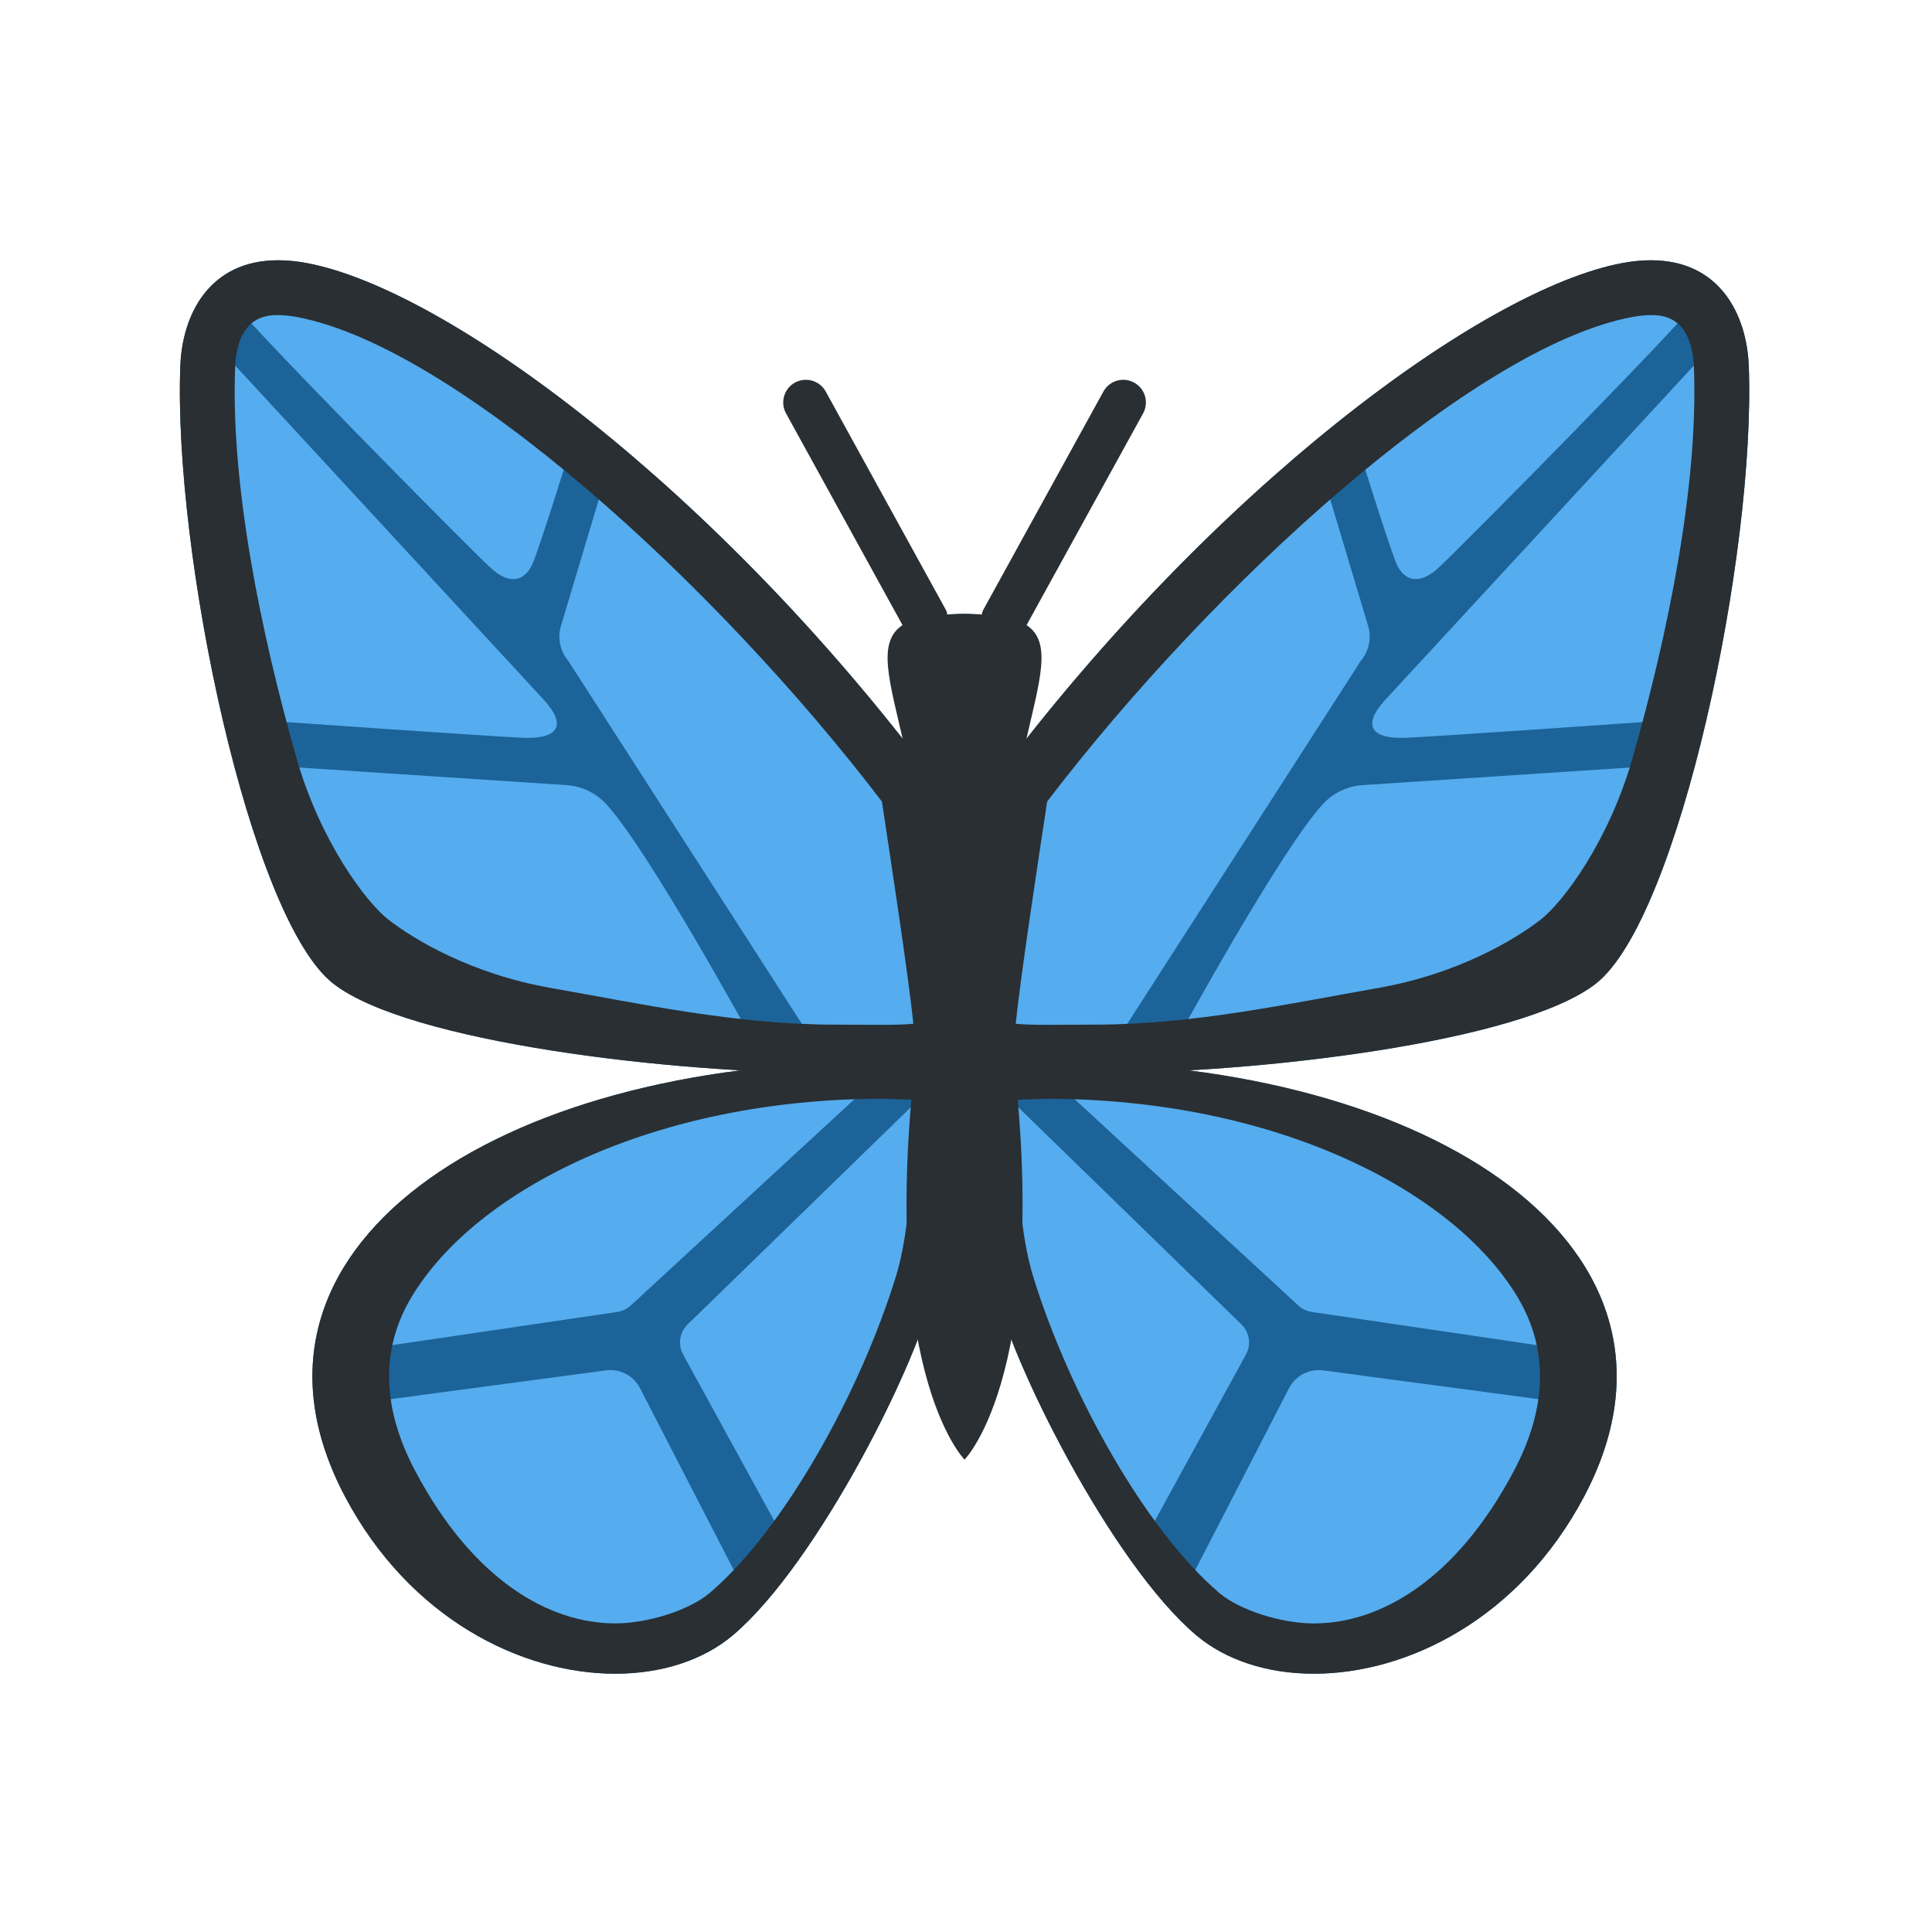
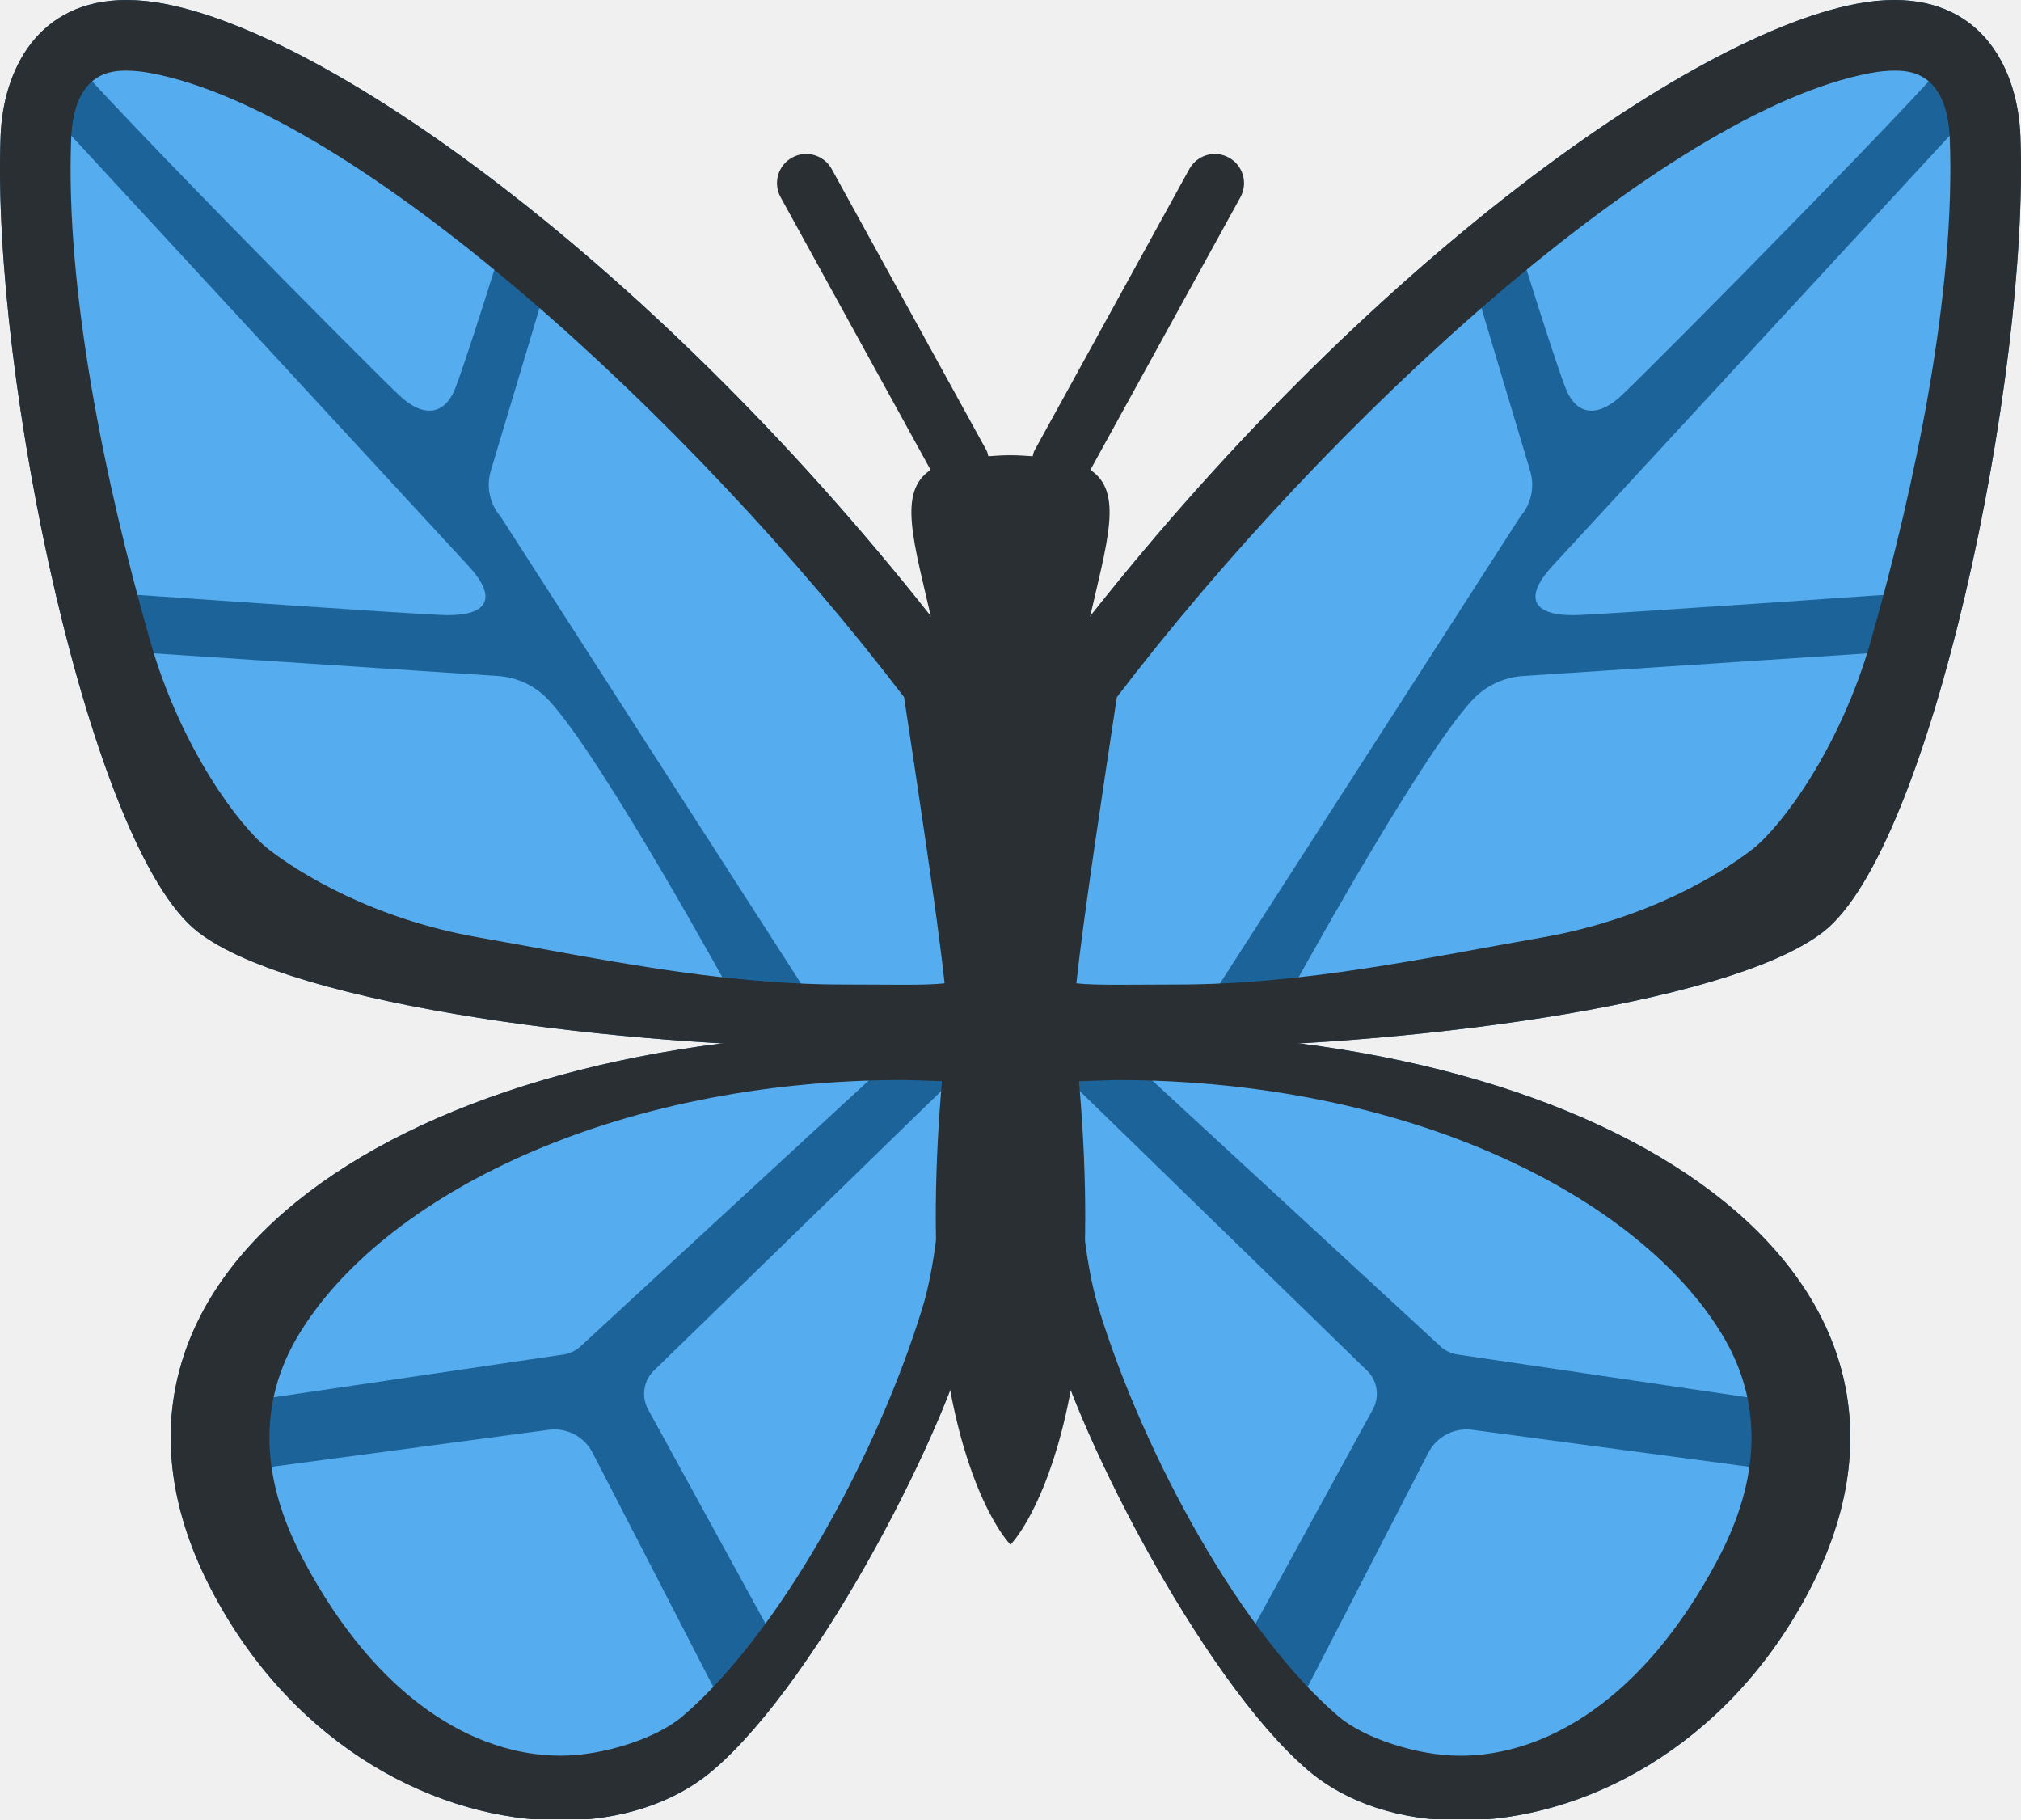
- <svg xmlns="http://www.w3.org/2000/svg" width="400" height="400" viewBox="0 0 400 400" fill="none">
-   <rect width="400" height="400" fill="white" />
-   <path d="M217.707 219.858C213.838 219.858 209.914 219.949 205.953 220.139C201.993 231.657 201.702 245.091 205.953 266.437C208.933 281.388 230.106 323.653 247.591 338.495C253.795 343.763 262.47 346.525 272.025 346.525C291.5 346.525 314.635 335.034 327.951 309.883C355.211 258.371 296.396 219.858 217.707 219.858V219.858Z" fill="#1C6399" />
-   <path d="M341.804 53.883C339.951 53.883 337.944 54.074 335.782 54.482C306.879 59.941 251.289 101.043 206.008 161.402C206.008 161.402 198.841 208.272 198.841 217.664C198.841 220.716 210.323 222.206 226.618 222.206C260.381 222.206 314.808 215.802 330.386 203.667C347.626 190.233 363.54 114.614 362.069 75.783C361.651 65.11 356.056 53.883 341.804 53.883V53.883Z" fill="#1C6399" />
-   <path d="M282.147 162.546L342.36 158.586C342.36 158.586 332.777 191.458 314.184 200.878C295.59 210.297 244.07 214.503 244.07 214.503C244.07 214.503 265.234 175.799 273.917 166.452C276.07 164.127 278.995 162.746 282.147 162.546V162.546ZM286.87 144.816L355.231 70.777C355.231 70.777 355.25 119.509 344.277 149.212C344.277 149.212 295.381 152.654 290.558 152.763C284.173 152.909 281.756 150.356 286.87 144.816V144.816ZM231.753 214.503L281.711 136.868C282.553 135.884 283.136 134.706 283.407 133.44C283.678 132.175 283.629 130.861 283.264 129.619L274.472 100.253L213.413 160.284L205.747 215.066L231.753 214.503V214.503ZM289.087 116.621C290.649 120.309 293.774 121.163 297.607 117.756C301.44 114.35 352.779 62.403 352.107 61.276C352.107 61.276 326.383 50.431 281.257 92.732C281.257 92.732 287.524 112.933 289.087 116.621V116.621ZM208.018 226.52L256.823 274.008C257.717 274.792 258.316 275.857 258.523 277.028C258.729 278.199 258.53 279.406 257.958 280.448L236.385 319.815C236.385 319.815 198.353 270.047 208.018 226.52ZM274.163 283.754L324.566 290.485C324.566 290.485 314.956 325.41 293.737 334.575C258.258 349.908 245.487 328.898 245.487 328.898L266.851 287.46C267.516 286.144 268.584 285.075 269.899 284.408C271.214 283.742 272.708 283.513 274.163 283.754V283.754ZM220.117 225.385L268.94 270.42C269.639 271.019 270.475 271.419 271.383 271.592L326.964 279.794C326.964 279.794 315.892 252.262 286.734 238.637C253.035 222.896 220.117 225.385 220.117 225.385V225.385Z" fill="#55ACEE" />
-   <path d="M217.707 219.858C213.838 219.858 209.914 219.949 205.953 220.139C201.993 231.657 201.702 245.091 205.953 266.437C208.933 281.388 230.106 323.653 247.591 338.495C253.795 343.763 262.47 346.525 272.025 346.525C291.5 346.525 314.635 335.034 327.951 309.883C355.211 258.371 296.396 219.858 217.707 219.858V219.858ZM313.418 304.569C301.464 327.15 285.714 336.115 272.016 336.115C265.049 336.115 256.538 333.272 252.487 329.839C237.091 316.768 221.268 288.237 213.883 264.221C209.659 250.478 210.667 227.687 210.667 227.687L216.726 227.497C263.669 227.497 300.738 246.19 314.154 268.481C320.639 279.254 320.394 291.398 313.418 304.569V304.569Z" fill="#292F33" />
-   <path d="M341.804 65.237C343.902 65.237 350.297 65.237 350.715 76.21C351.641 100.562 345.319 131.264 338.025 156.888C333.111 174.155 323.619 186.79 319.005 190.378C313.918 194.338 302.083 201.623 285.224 204.575C266.785 207.8 247.01 212.142 226.582 212.142C219.07 212.142 213.565 212.314 210.286 211.951C211.476 200.887 214.728 179.696 216.799 165.953C251.025 121.081 305.007 71.841 337.889 65.637C339.297 65.373 340.614 65.237 341.804 65.237V65.237ZM341.804 53.883C339.951 53.883 337.944 54.074 335.782 54.482C306.879 59.941 251.289 101.043 206.008 161.402C206.008 161.402 198.841 208.272 198.841 217.664C198.841 220.716 210.323 222.206 226.618 222.206C260.381 222.206 314.808 215.802 330.386 203.667C347.626 190.233 363.54 114.614 362.069 75.783C361.651 65.11 356.056 53.883 341.804 53.883V53.883Z" fill="#292F33" />
-   <path d="M71.45 309.883C84.766 335.034 107.892 346.525 127.376 346.525C136.931 346.525 145.606 343.763 151.81 338.495C169.295 323.662 190.469 281.397 193.448 266.437C197.699 245.091 197.408 231.666 193.448 220.139C189.533 219.951 185.614 219.857 181.694 219.858C102.987 219.858 44.181 258.371 71.45 309.883V309.883Z" fill="#1C6399" />
-   <path d="M57.588 53.883C43.336 53.883 37.732 65.11 37.332 75.774C35.861 114.605 51.775 190.233 69.015 203.658C84.593 215.793 139.011 222.197 172.783 222.197C189.078 222.197 200.56 220.707 200.56 217.655C200.56 208.272 193.393 161.393 193.393 161.393C148.103 101.043 92.504 59.941 63.61 54.482C61.626 54.095 59.61 53.895 57.588 53.883V53.883Z" fill="#1C6399" />
-   <path d="M117.238 162.546L57.034 158.586C57.034 158.586 66.617 191.458 85.211 200.878C103.804 210.297 155.325 214.503 155.325 214.503C155.325 214.503 134.161 175.799 125.477 166.452C123.338 164.136 120.386 162.736 117.238 162.546V162.546ZM112.524 144.816L44.163 70.777C44.163 70.777 44.145 119.509 55.117 149.212C55.117 149.212 104.013 152.654 108.836 152.763C115.222 152.909 117.638 150.356 112.524 144.816V144.816ZM167.642 214.503L117.684 136.868C116.842 135.884 116.259 134.706 115.987 133.44C115.716 132.175 115.765 130.861 116.13 129.619L124.923 100.253L185.981 160.284L193.647 215.066L167.642 214.503V214.503ZM110.299 116.621C108.736 120.309 105.612 121.163 101.779 117.756C97.945 114.35 46.606 62.403 47.279 61.276C47.279 61.276 73.003 50.431 118.129 92.732C118.138 92.732 111.861 112.933 110.299 116.621ZM191.377 226.52L142.572 274.008C141.678 274.792 141.078 275.857 140.872 277.028C140.665 278.199 140.864 279.406 141.436 280.448L163.009 319.806C163 319.815 201.041 270.047 191.377 226.52V226.52ZM125.223 283.754L74.819 290.485C74.819 290.485 84.429 325.41 105.648 334.575C141.128 349.908 153.899 328.898 153.899 328.898L132.535 287.46C131.872 286.142 130.804 285.071 129.488 284.404C128.172 283.737 126.678 283.51 125.223 283.754V283.754ZM179.278 225.385L130.455 270.42C129.757 271.018 128.914 271.422 128.011 271.592L72.43 279.794C72.43 279.794 83.503 252.262 112.66 238.637C146.351 222.896 179.278 225.385 179.278 225.385Z" fill="#55ACEE" />
-   <path d="M71.45 309.883C84.766 335.034 107.892 346.525 127.376 346.525C136.931 346.525 145.606 343.763 151.81 338.495C169.295 323.662 190.469 281.397 193.448 266.437C197.699 245.091 197.408 231.666 193.448 220.139C189.533 219.951 185.614 219.857 181.694 219.858C102.987 219.858 44.181 258.371 71.45 309.883V309.883ZM85.238 268.472C98.654 246.181 135.723 227.488 182.666 227.488L188.725 227.678C188.725 227.678 189.733 250.478 185.509 264.212C178.124 288.228 162.301 316.759 146.905 329.83C142.854 333.272 134.343 336.106 127.376 336.106C113.678 336.106 97.928 327.15 85.974 304.56C78.998 291.398 78.753 279.254 85.238 268.472V268.472Z" fill="#292F33" />
-   <path d="M57.588 65.237C58.778 65.237 60.095 65.373 61.503 65.637C94.375 71.841 148.367 121.081 182.593 165.953C184.664 179.696 187.916 200.887 189.106 211.951C185.826 212.314 180.322 212.142 172.81 212.142C152.382 212.142 132.607 207.8 114.168 204.575C97.309 201.623 85.474 194.338 80.387 190.378C75.773 186.781 66.281 174.155 61.367 156.888C54.073 131.264 47.751 100.562 48.677 76.21C49.095 65.237 55.481 65.237 57.588 65.237V65.237ZM57.588 53.883C43.336 53.883 37.732 65.11 37.332 75.774C35.861 114.605 51.775 190.233 69.015 203.658C84.593 215.793 139.011 222.197 172.783 222.197C189.078 222.197 200.56 220.707 200.56 217.655C200.56 208.272 193.393 161.393 193.393 161.393C148.103 101.043 92.504 59.941 63.61 54.482C61.626 54.095 59.61 53.895 57.588 53.883V53.883Z" fill="#292F33" />
-   <path d="M234.815 79.217C234.276 78.919 233.684 78.73 233.072 78.661C232.46 78.592 231.84 78.645 231.248 78.817C230.657 78.988 230.105 79.274 229.624 79.659C229.144 80.045 228.744 80.521 228.448 81.061L203.559 126.296C203.396 126.596 203.36 126.914 203.269 127.223C202.115 127.159 201.052 127.059 199.699 127.059C198.355 127.059 197.283 127.15 196.138 127.223C196.047 126.914 196.011 126.596 195.848 126.296L170.959 81.061C170.359 79.971 169.351 79.164 168.156 78.817C166.961 78.471 165.677 78.613 164.587 79.213C163.497 79.812 162.69 80.821 162.343 82.016C161.997 83.211 162.139 84.494 162.739 85.585L186.855 129.421C176.146 136.542 197.301 160.649 190.316 213.024C180.933 283.42 199.699 302.195 199.699 302.195C199.699 302.195 218.474 283.42 209.082 213.024C202.097 160.649 223.252 136.542 212.543 129.421L236.668 85.585C236.965 85.045 237.152 84.452 237.22 83.84C237.287 83.228 237.233 82.608 237.061 82.017C236.889 81.425 236.602 80.874 236.217 80.393C235.831 79.913 235.355 79.513 234.815 79.217V79.217Z" fill="#292F33" />
+ <svg xmlns="http://www.w3.org/2000/svg" width="512" height="461" viewBox="0 0 512 461" fill="none">
+   <g clip-path="url(#clip0_101_57)">
+     <path d="M284.373 261.534C278.277 261.534 272.094 261.678 265.852 261.977C259.612 280.126 259.154 301.295 265.852 334.931C270.548 358.49 303.911 425.088 331.463 448.475C341.239 456.776 354.908 461.129 369.965 461.129C400.652 461.129 437.107 443.022 458.09 403.39C501.044 322.221 408.367 261.534 284.373 261.534Z" fill="#1C6399" />
+     <path d="M479.918 0C476.999 0 473.836 0.301 470.429 0.945C424.886 9.547 337.29 74.312 265.939 169.423C265.939 169.423 254.646 243.278 254.646 258.077C254.646 262.886 272.738 265.234 298.415 265.234C351.617 265.234 437.38 255.143 461.927 236.021C489.092 214.853 514.169 95.697 511.851 34.509C511.192 17.691 502.376 0 479.918 0Z" fill="#1C6399" />
+     <path d="M385.914 171.225L480.794 164.985C480.794 164.985 465.694 216.783 436.396 231.627C407.097 246.468 325.915 253.096 325.915 253.096C325.915 253.096 359.264 192.108 372.946 177.38C376.338 173.716 380.947 171.54 385.914 171.225ZM393.356 143.287L501.076 26.621C501.076 26.621 501.106 103.41 483.815 150.214C483.815 150.214 406.768 155.638 399.168 155.81C389.107 156.04 385.298 152.017 393.356 143.287ZM306.506 253.096L385.227 130.763C386.554 129.213 387.473 127.357 387.9 125.362C388.327 123.368 388.249 121.298 387.674 119.341L373.82 73.067L277.607 167.661L265.527 253.983L306.506 253.096ZM396.85 98.859C399.311 104.671 404.235 106.016 410.275 100.648C416.315 95.281 497.212 13.425 496.153 11.65C496.153 11.65 455.619 -5.44 384.512 61.216C384.512 61.216 394.387 93.048 396.85 98.859ZM269.106 272.032L346.01 346.86C347.419 348.096 348.363 349.774 348.689 351.619C349.013 353.464 348.7 355.366 347.799 357.008L313.805 419.04C313.805 419.04 253.876 340.619 269.106 272.032ZM373.333 362.218L452.756 372.824C452.756 372.824 437.613 427.857 404.177 442.298C348.271 466.459 328.147 433.353 328.147 433.353L361.812 368.057C362.859 365.984 364.542 364.299 366.614 363.248C368.687 362.199 371.041 361.838 373.333 362.218ZM288.171 270.243L365.103 341.207C366.205 342.151 367.522 342.781 368.953 343.054L456.534 355.978C456.534 355.978 439.088 312.594 393.142 291.125C340.041 266.321 288.171 270.243 288.171 270.243Z" fill="#55ACEE" />
+     <path d="M284.373 261.534C278.277 261.534 272.094 261.678 265.852 261.977C259.612 280.126 259.154 301.295 265.852 334.931C270.548 358.49 303.911 425.088 331.463 448.475C341.239 456.776 354.908 461.129 369.965 461.129C400.652 461.129 437.107 443.022 458.09 403.39C501.044 322.221 408.367 261.534 284.373 261.534ZM435.189 395.017C416.353 430.599 391.535 444.725 369.95 444.725C358.972 444.725 345.561 440.245 339.178 434.836C314.918 414.239 289.985 369.282 278.348 331.439C271.692 309.783 273.28 273.871 273.28 273.871L282.828 273.571C356.798 273.571 415.209 303.027 436.349 338.151C446.568 355.127 446.182 374.263 435.189 395.017Z" fill="#292F33" />
+     <path d="M479.918 17.891C483.224 17.891 493.301 17.891 493.96 35.181C495.419 73.554 485.457 121.933 473.964 162.31C466.22 189.518 451.264 209.427 443.993 215.081C435.977 221.321 417.328 232.8 390.763 237.452C361.708 242.534 330.548 249.376 298.358 249.376C286.521 249.376 277.847 249.647 272.68 249.075C274.555 231.641 279.679 198.249 282.943 176.594C336.874 105.887 421.936 28.297 473.749 18.521C475.968 18.106 478.043 17.891 479.918 17.891ZM479.918 0C476.999 0 473.836 0.301 470.429 0.945C424.886 9.547 337.29 74.312 265.939 169.423C265.939 169.423 254.646 243.278 254.646 258.077C254.646 262.886 272.738 265.234 298.415 265.234C351.617 265.234 437.38 255.143 461.927 236.021C489.092 214.853 514.169 95.697 511.851 34.509C511.192 17.691 502.376 0 479.918 0Z" fill="#292F33" />
+     <path d="M53.91 403.39C74.893 443.022 111.334 461.129 142.035 461.129C157.092 461.129 170.761 456.776 180.537 448.475C208.089 425.103 241.454 358.504 246.148 334.931C252.846 301.295 252.388 280.141 246.148 261.977C239.979 261.681 233.803 261.533 227.627 261.534C103.605 261.534 10.942 322.221 53.91 403.39Z" fill="#1C6399" />
+     <path d="M32.067 0C9.61 0 0.779 17.691 0.149 34.494C-2.17 95.683 22.907 214.853 50.073 236.007C74.62 255.129 160.369 265.22 213.585 265.22C239.262 265.22 257.354 262.872 257.354 258.063C257.354 243.278 246.061 169.408 246.061 169.408C174.696 74.312 87.086 9.547 41.557 0.945C38.43 0.335 35.253 0.019 32.067 0Z" fill="#1C6399" />
+     <path d="M126.06 171.225L31.194 164.985C31.194 164.985 46.295 216.783 75.593 231.627C104.892 246.468 186.075 253.096 186.075 253.096C186.075 253.096 152.726 192.108 139.043 177.38C135.672 173.731 131.021 171.525 126.06 171.225ZM118.632 143.287L10.913 26.621C10.913 26.621 10.884 103.41 28.174 150.214C28.174 150.214 105.221 155.638 112.821 155.81C122.883 156.04 126.69 152.017 118.632 143.287ZM205.484 253.096L126.763 130.763C125.436 129.213 124.518 127.357 124.089 125.362C123.662 123.368 123.739 121.298 124.314 119.341L138.17 73.067L234.381 167.661L246.461 253.983L205.484 253.096ZM115.126 98.859C112.663 104.671 107.741 106.016 101.701 100.648C95.66 95.281 14.763 13.425 15.822 11.65C15.822 11.65 56.357 -5.44 127.464 61.216C127.478 61.216 117.587 93.048 115.126 98.859ZM242.884 272.032L165.98 346.86C164.571 348.096 163.626 349.774 163.301 351.619C162.975 353.464 163.289 355.366 164.19 357.008L198.183 419.026C198.169 419.04 258.112 340.619 242.884 272.032ZM138.642 362.218L59.219 372.824C59.219 372.824 74.362 427.857 107.797 442.298C163.705 466.459 183.828 433.353 183.828 433.353L150.164 368.057C149.12 365.981 147.437 364.293 145.363 363.242C143.289 362.191 140.935 361.833 138.642 362.218ZM223.819 270.243L146.887 341.207C145.787 342.149 144.459 342.786 143.036 343.054L55.455 355.978C55.455 355.978 72.902 312.594 118.846 291.125C171.935 266.321 223.819 270.243 223.819 270.243Z" fill="#55ACEE" />
+     <path d="M53.91 403.39C74.893 443.022 111.334 461.129 142.035 461.129C157.092 461.129 170.761 456.776 180.537 448.475C208.089 425.103 241.454 358.504 246.148 334.931C252.846 301.295 252.388 280.141 246.148 261.977C239.979 261.681 233.803 261.533 227.627 261.534C103.605 261.534 10.942 322.221 53.91 403.39ZM75.637 338.137C96.777 303.012 155.188 273.557 229.158 273.557L238.706 273.856C238.706 273.856 240.294 309.783 233.638 331.425C222.001 369.268 197.068 414.225 172.808 434.822C166.425 440.245 153.014 444.711 142.035 444.711C120.451 444.711 95.632 430.599 76.796 395.003C65.804 374.263 65.418 355.127 75.637 338.137Z" fill="#292F33" />
+     <path d="M32.067 17.891C33.942 17.891 36.017 18.106 38.236 18.521C90.035 28.297 175.112 105.887 229.043 176.594C232.306 198.249 237.431 231.641 239.306 249.075C234.137 249.647 225.464 249.376 213.627 249.376C181.438 249.376 150.278 242.534 121.223 237.452C94.658 232.8 76.008 221.321 67.993 215.081C60.722 209.413 45.765 189.518 38.021 162.31C26.528 121.933 16.566 73.554 18.026 35.181C18.684 17.891 28.747 17.891 32.067 17.891ZM32.067 0C9.61 0 0.779 17.691 0.149 34.494C-2.17 95.683 22.907 214.853 50.073 236.007C74.62 255.129 160.369 265.22 213.585 265.22C239.262 265.22 257.354 262.872 257.354 258.063C257.354 243.278 246.061 169.408 246.061 169.408C174.696 74.312 87.086 9.547 41.557 0.945C38.43 0.335 35.253 0.019 32.067 0Z" fill="#292F33" />
+     <path d="M311.331 39.92C310.482 39.45 309.549 39.153 308.585 39.044C307.621 38.936 306.644 39.019 305.711 39.289C304.779 39.559 303.91 40.01 303.152 40.617C302.395 41.224 301.765 41.975 301.299 42.826L262.08 114.104C261.823 114.577 261.766 115.078 261.623 115.565C259.805 115.464 258.13 115.307 255.998 115.307C253.88 115.307 252.191 115.45 250.386 115.565C250.243 115.078 250.186 114.577 249.929 114.104L210.711 42.826C209.765 41.108 208.177 39.836 206.294 39.29C204.411 38.744 202.388 38.968 200.67 39.913C198.953 40.858 197.681 42.447 197.134 44.33C196.589 46.213 196.813 48.236 197.758 49.953L235.759 119.029C218.884 130.249 252.219 168.236 241.212 250.765C226.427 361.691 255.998 391.276 255.998 391.276C255.998 391.276 285.582 361.691 270.783 250.765C259.776 168.236 293.111 130.249 276.236 119.029L314.251 49.953C314.719 49.103 315.014 48.169 315.121 47.204C315.227 46.24 315.142 45.264 314.871 44.332C314.599 43.4 314.147 42.531 313.541 41.774C312.932 41.017 312.182 40.387 311.331 39.92Z" fill="#292F33" />
+   </g>
+   <defs>
+     <clipPath id="clip0_101_57">
+       <rect width="512" height="460.8" fill="white" />
+     </clipPath>
+   </defs>
</svg>
